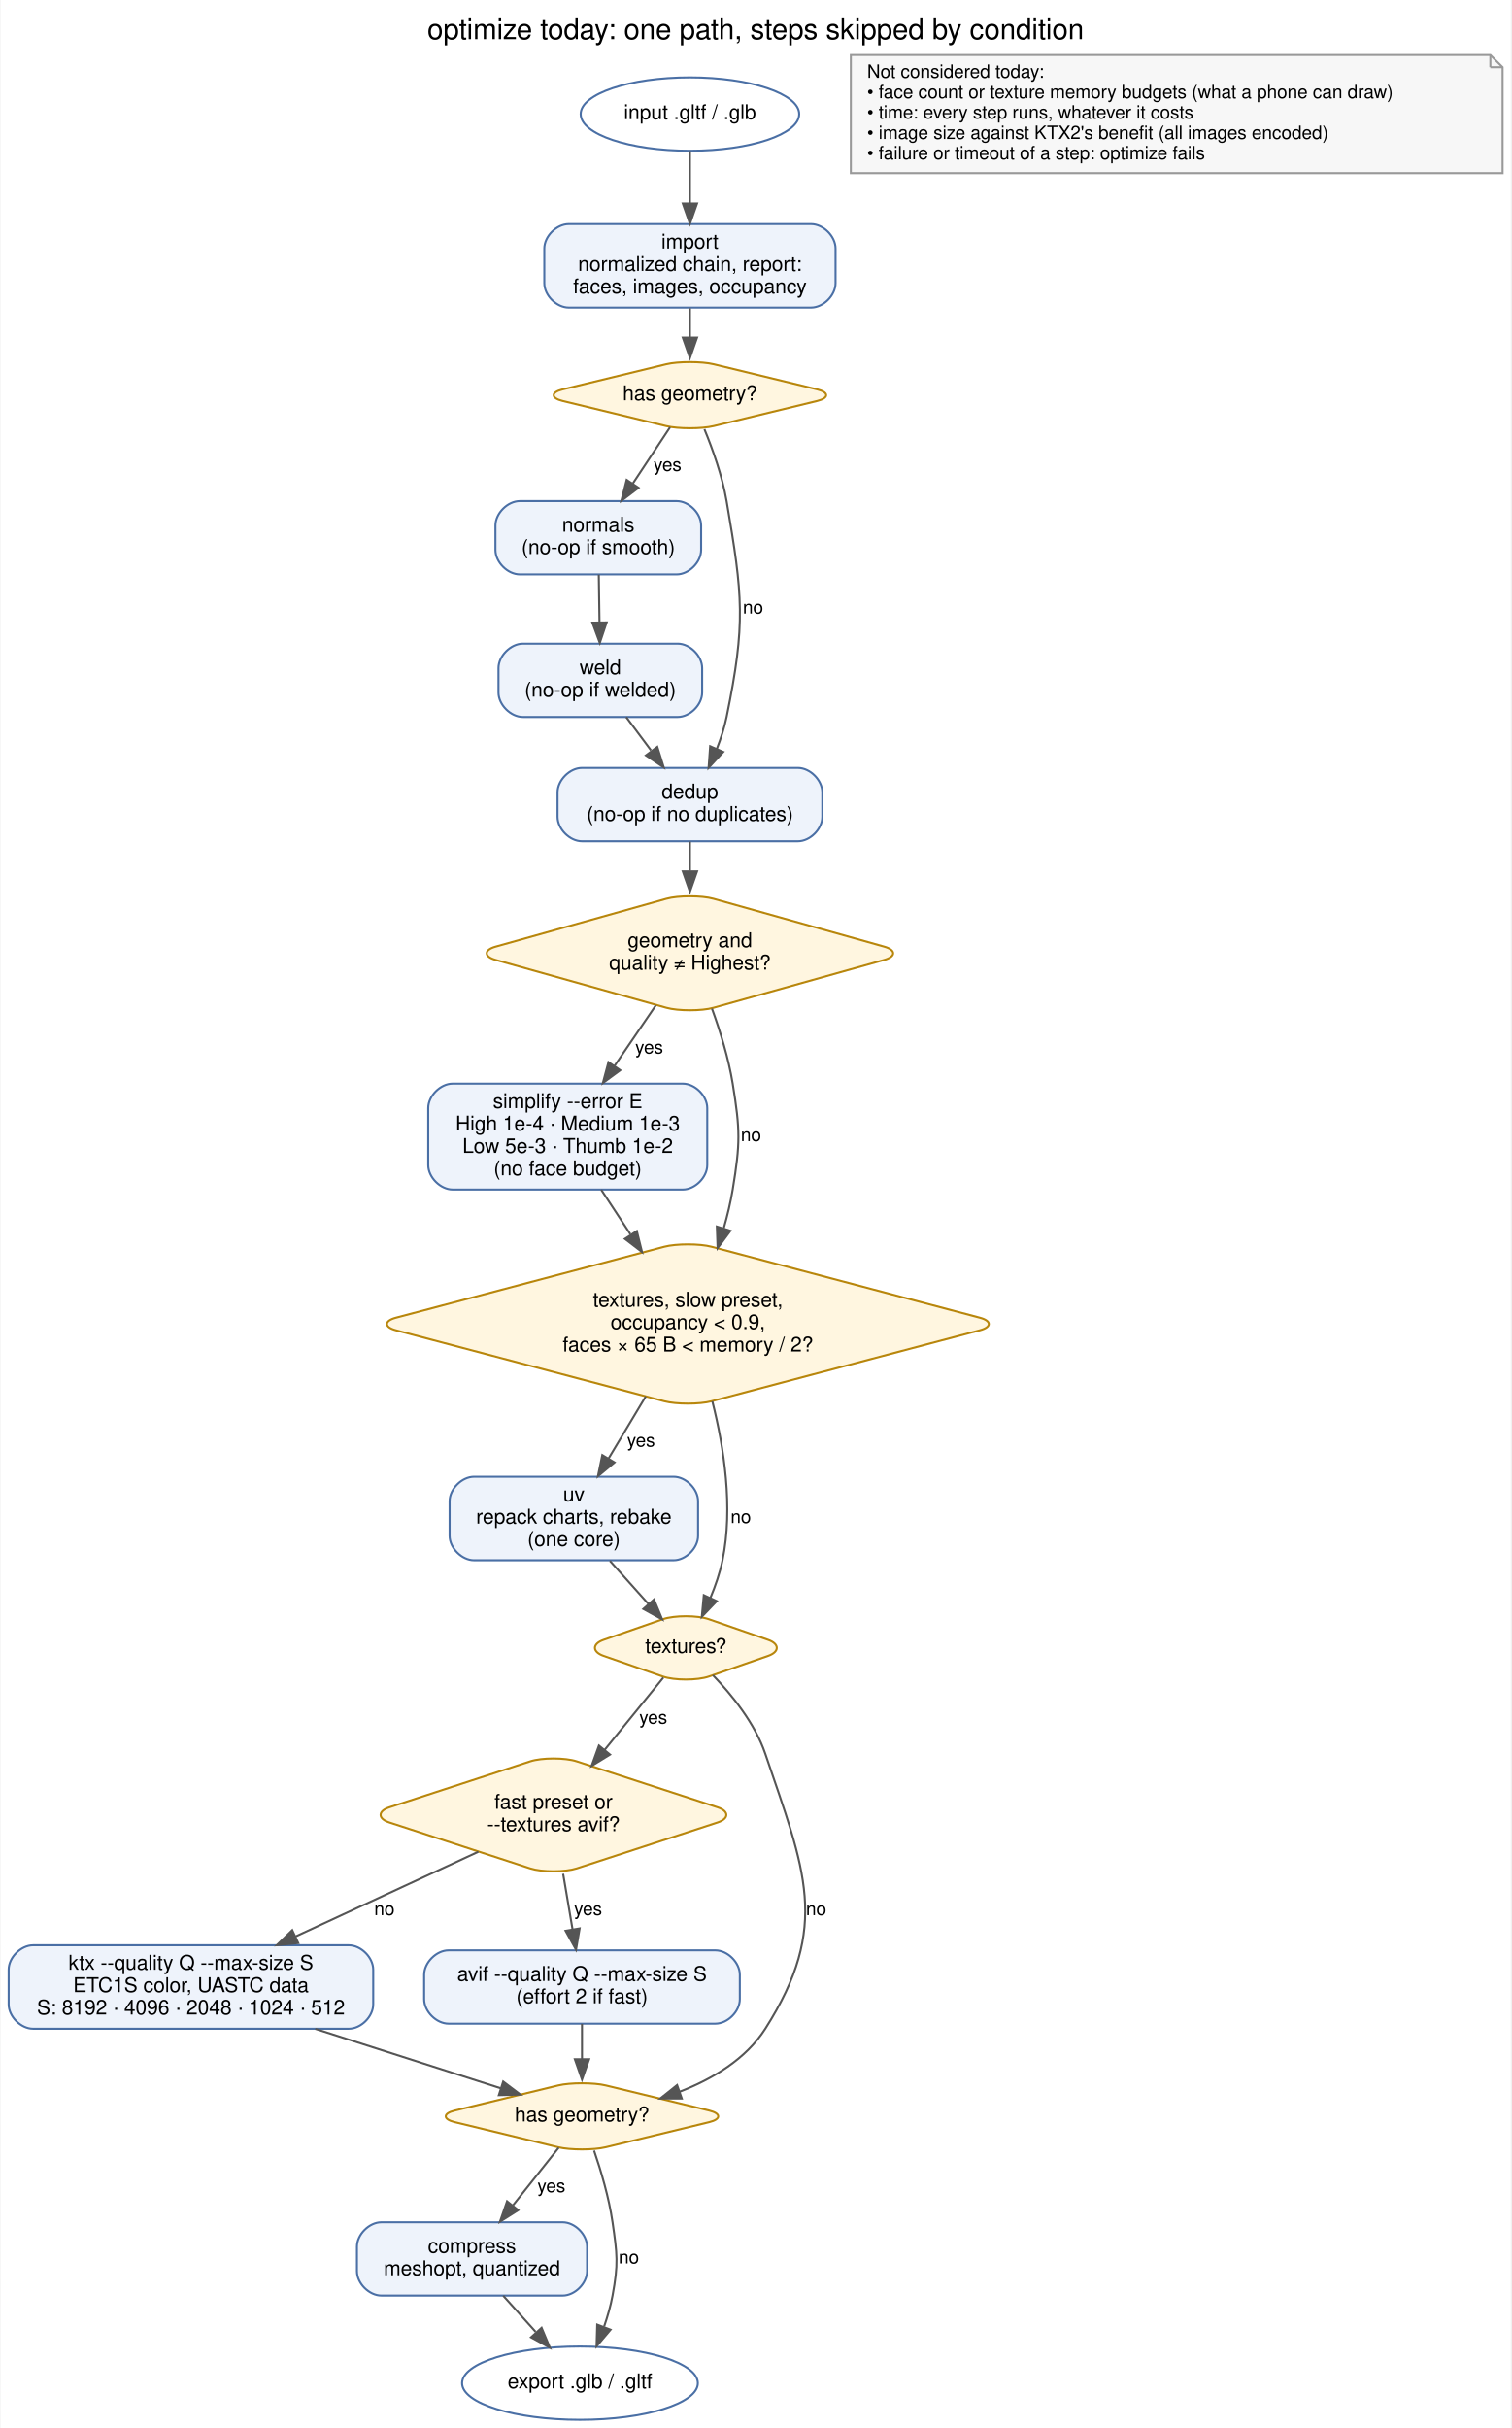
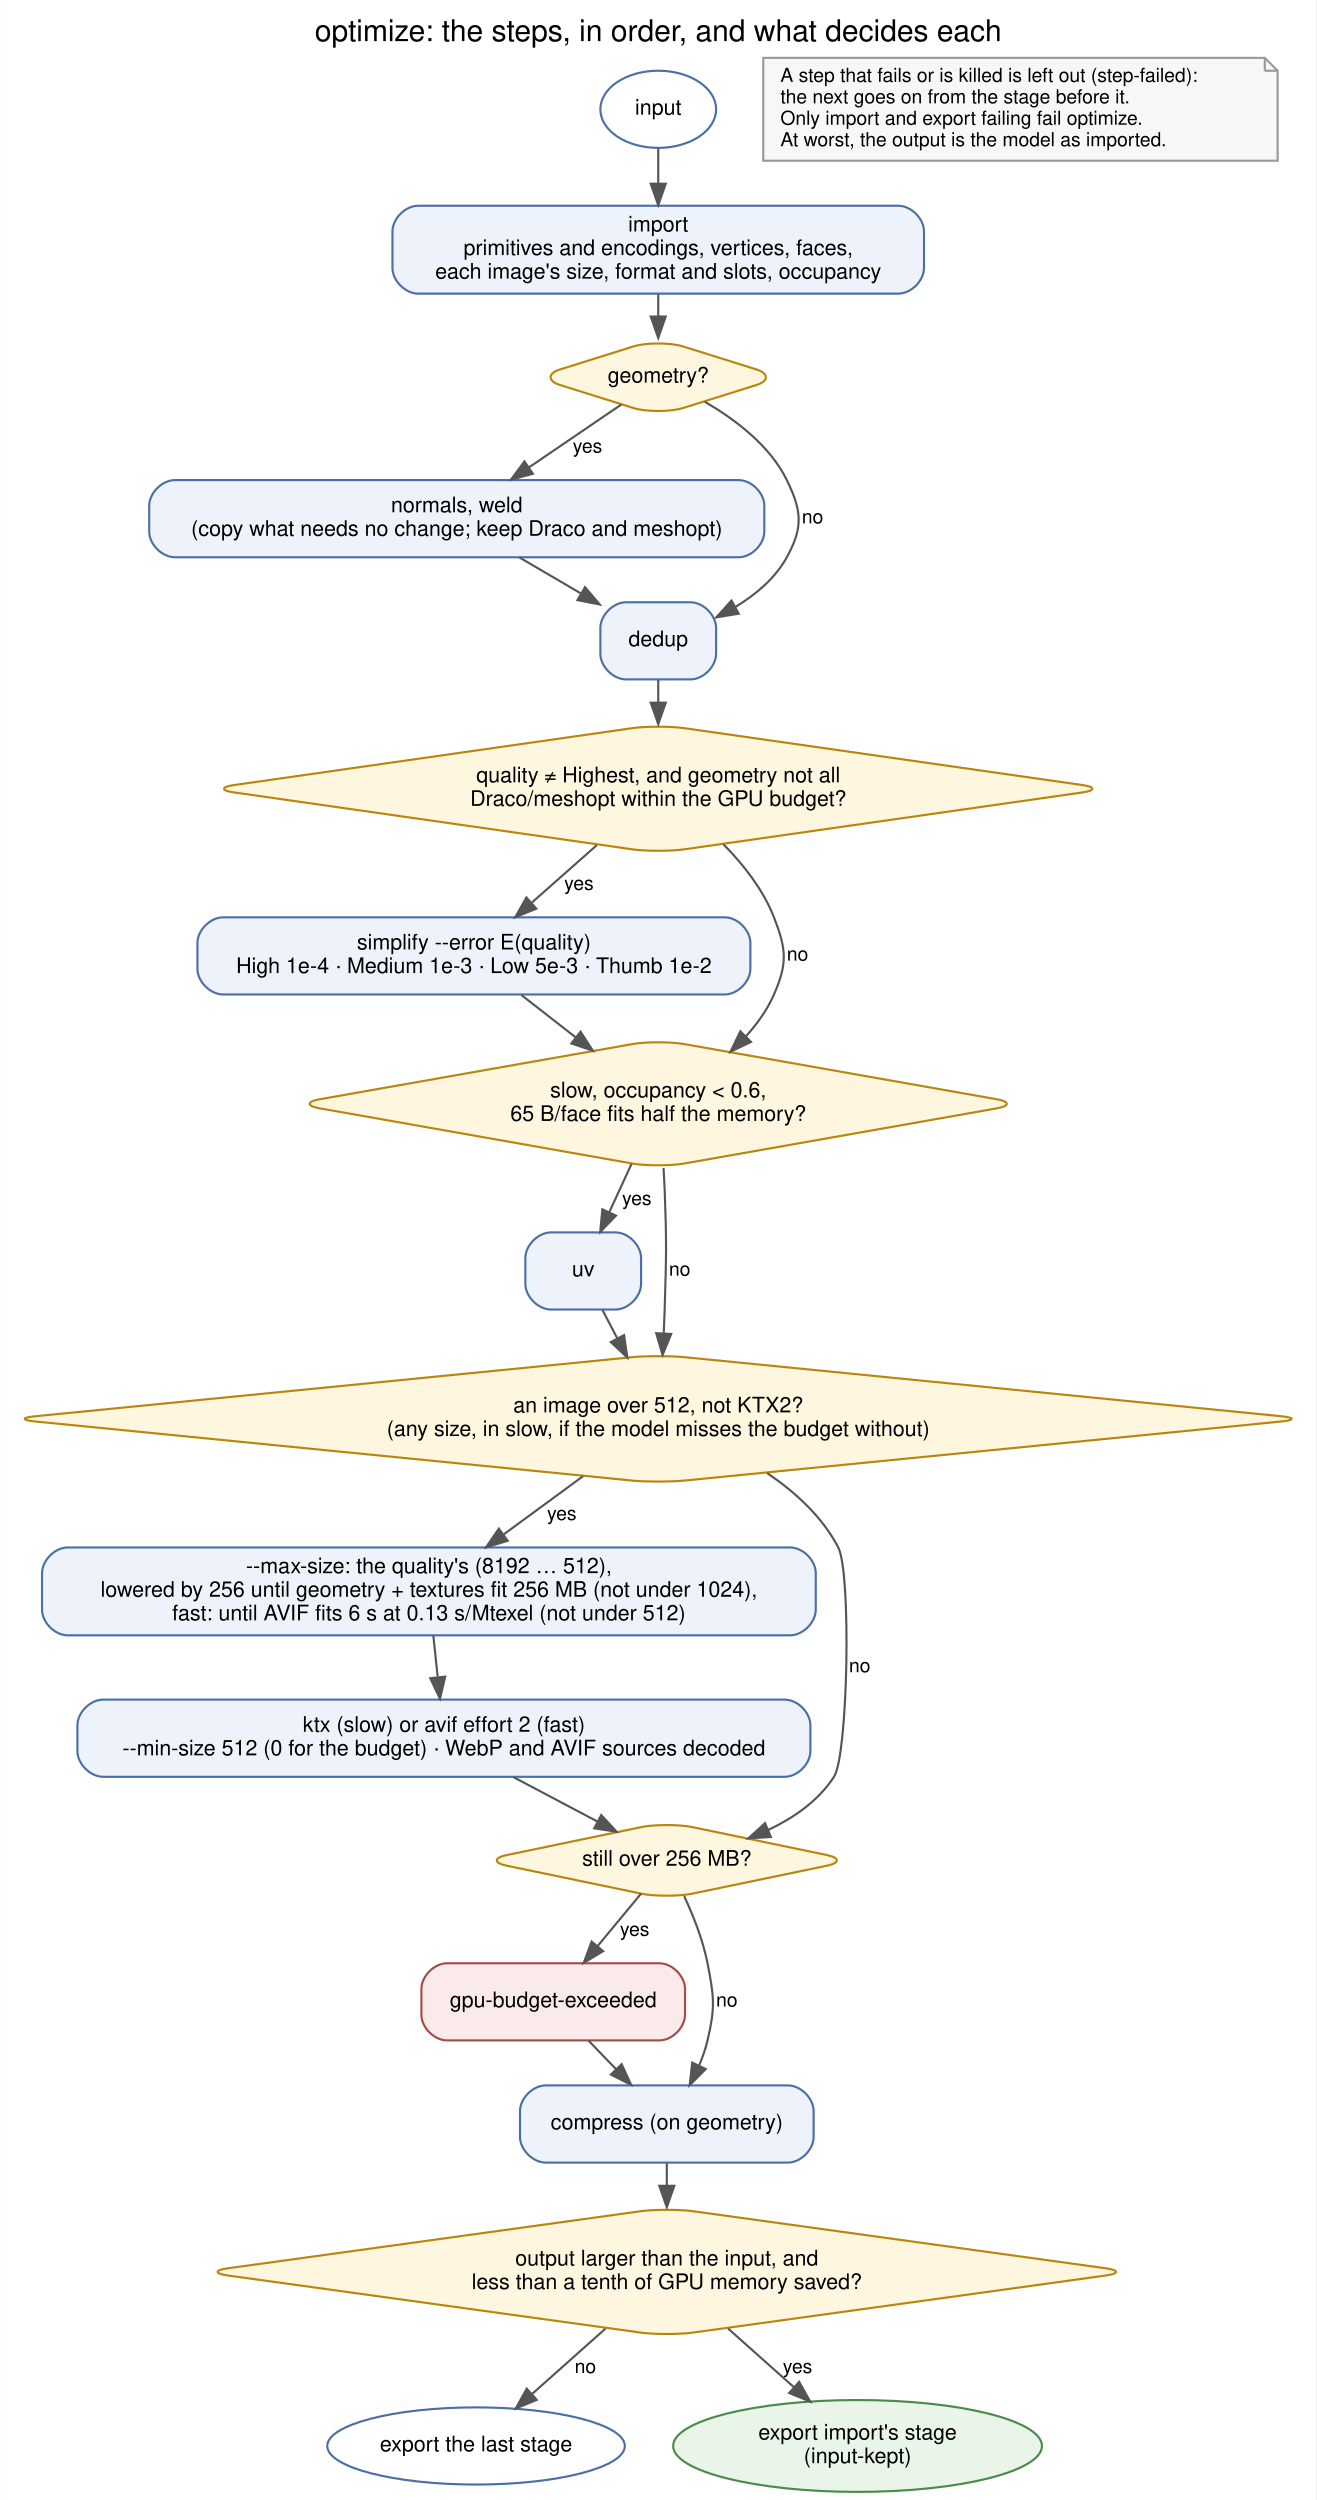
- <svg xmlns="http://www.w3.org/2000/svg" width="742pt" height="1192pt" viewBox="0.00 0.00 741.50 1192.00">
-   <g id="graph0" class="graph" transform="scale(1 1) rotate(0) translate(4 1188)">
-     <polygon fill="white" stroke="transparent" points="-4,4 -4,-1188 737.5,-1188 737.5,4 -4,4" />
-     <text text-anchor="middle" x="366.75" y="-1168.8" font-family="Helvetica,sans-Serif" font-size="14.00">optimize today: one path, steps skipped by condition</text>
+ <svg xmlns="http://www.w3.org/2000/svg" width="614pt" height="1166pt" viewBox="0.00 0.00 614.00 1166.43">
+   <g id="graph0" class="graph" transform="scale(1 1) rotate(0) translate(4 1162.43)">
+     <polygon fill="white" stroke="transparent" points="-4,4 -4,-1162.43 610,-1162.43 610,4 -4,4" />
+     <text text-anchor="middle" x="303" y="-1143.23" font-family="Helvetica,sans-Serif" font-size="14.00">optimize: the steps, in order, and what decides each</text>
    <g id="node1" class="node">
-       <ellipse fill="#ffffff" stroke="#4a6fa5" cx="334.5" cy="-1132" rx="53.64" ry="18" />
-       <text text-anchor="middle" x="334.5" y="-1129.5" font-family="Helvetica,sans-Serif" font-size="10.00">input .gltf / .glb</text>
+       <ellipse fill="#ffffff" stroke="#4a6fa5" cx="303" cy="-1111.43" rx="27" ry="18" />
+       <text text-anchor="middle" x="303" y="-1108.93" font-family="Helvetica,sans-Serif" font-size="10.00">input</text>
    </g>
    <g id="node2" class="node">
-       <path fill="#eef3fb" stroke="#4a6fa5" d="M394,-1078C394,-1078 275,-1078 275,-1078 269,-1078 263,-1072 263,-1066 263,-1066 263,-1049 263,-1049 263,-1043 269,-1037 275,-1037 275,-1037 394,-1037 394,-1037 400,-1037 406,-1043 406,-1049 406,-1049 406,-1066 406,-1066 406,-1072 400,-1078 394,-1078" />
-       <text text-anchor="middle" x="334.5" y="-1066" font-family="Helvetica,sans-Serif" font-size="10.00">import</text>
-       <text text-anchor="middle" x="334.5" y="-1055" font-family="Helvetica,sans-Serif" font-size="10.00">normalized chain, report:</text>
-       <text text-anchor="middle" x="334.5" y="-1044" font-family="Helvetica,sans-Serif" font-size="10.00">faces, images, occupancy</text>
+       <path fill="#eef3fb" stroke="#4a6fa5" d="M415,-1066.43C415,-1066.43 191,-1066.43 191,-1066.43 185,-1066.43 179,-1060.43 179,-1054.43 179,-1054.43 179,-1037.43 179,-1037.43 179,-1031.43 185,-1025.43 191,-1025.43 191,-1025.43 415,-1025.43 415,-1025.43 421,-1025.43 427,-1031.43 427,-1037.43 427,-1037.43 427,-1054.43 427,-1054.43 427,-1060.43 421,-1066.43 415,-1066.43" />
+       <text text-anchor="middle" x="303" y="-1054.43" font-family="Helvetica,sans-Serif" font-size="10.00">import</text>
+       <text text-anchor="middle" x="303" y="-1043.43" font-family="Helvetica,sans-Serif" font-size="10.00">primitives and encodings, vertices, faces,</text>
+       <text text-anchor="middle" x="303" y="-1032.43" font-family="Helvetica,sans-Serif" font-size="10.00">each image's size, format and slots, occupancy</text>
    </g>
    <g id="edge1" class="edge">
-       <path fill="none" stroke="#555555" d="M334.5,-1113.82C334.5,-1106.2 334.5,-1097 334.5,-1088.32" />
-       <polygon fill="#555555" stroke="#555555" points="338,-1088.12 334.5,-1078.12 331,-1088.12 338,-1088.12" />
+       <path fill="none" stroke="#555555" d="M303,-1093.41C303,-1088.27 303,-1082.46 303,-1076.74" />
+       <polygon fill="#555555" stroke="#555555" points="306.5,-1076.69 303,-1066.69 299.5,-1076.69 306.5,-1076.69" />
    </g>
    <g id="node3" class="node">
-       <path fill="#fff6e0" stroke="#b8860b" d="M322.84,-1009.17C322.84,-1009.17 271.98,-996.83 271.98,-996.83 266.15,-995.41 266.15,-992.59 271.98,-991.17 271.98,-991.17 322.84,-978.83 322.84,-978.83 328.67,-977.41 340.33,-977.41 346.16,-978.83 346.16,-978.83 397.02,-991.17 397.02,-991.17 402.85,-992.59 402.85,-995.41 397.02,-996.83 397.02,-996.83 346.16,-1009.17 346.16,-1009.17 340.33,-1010.59 328.67,-1010.59 322.84,-1009.17" />
-       <text text-anchor="middle" x="334.5" y="-991.5" font-family="Helvetica,sans-Serif" font-size="10.00">has geometry?</text>
+       <path fill="#fff6e0" stroke="#b8860b" d="M291.55,-1000.83C291.55,-1000.83 257.07,-990.02 257.07,-990.02 251.34,-988.22 251.34,-984.63 257.07,-982.83 257.07,-982.83 291.55,-972.02 291.55,-972.02 297.28,-970.22 308.72,-970.22 314.45,-972.02 314.45,-972.02 348.93,-982.83 348.93,-982.83 354.66,-984.63 354.66,-988.22 348.93,-990.02 348.93,-990.02 314.45,-1000.83 314.45,-1000.83 308.72,-1002.63 297.28,-1002.63 291.55,-1000.83" />
+       <text text-anchor="middle" x="303" y="-983.93" font-family="Helvetica,sans-Serif" font-size="10.00">geometry?</text>
    </g>
    <g id="edge2" class="edge">
-       <path fill="none" stroke="#555555" d="M334.5,-1036.7C334.5,-1032.16 334.5,-1027.24 334.5,-1022.43" />
-       <polygon fill="#555555" stroke="#555555" points="338,-1022.27 334.5,-1012.27 331,-1022.27 338,-1022.27" />
+       <path fill="none" stroke="#555555" d="M303,-1025.14C303,-1021.82 303,-1018.33 303,-1014.87" />
+       <polygon fill="#555555" stroke="#555555" points="306.5,-1014.75 303,-1004.75 299.5,-1014.75 306.5,-1014.75" />
    </g>
    <g id="node4" class="node">
-       <path fill="#eef3fb" stroke="#4a6fa5" d="M328,-942C328,-942 251,-942 251,-942 245,-942 239,-936 239,-930 239,-930 239,-918 239,-918 239,-912 245,-906 251,-906 251,-906 328,-906 328,-906 334,-906 340,-912 340,-918 340,-918 340,-930 340,-930 340,-936 334,-942 328,-942" />
-       <text text-anchor="middle" x="289.5" y="-927" font-family="Helvetica,sans-Serif" font-size="10.00">normals</text>
-       <text text-anchor="middle" x="289.5" y="-916" font-family="Helvetica,sans-Serif" font-size="10.00">(no-op if smooth)</text>
+       <path fill="#eef3fb" stroke="#4a6fa5" d="M340.5,-938.43C340.5,-938.43 77.5,-938.43 77.5,-938.43 71.5,-938.43 65.5,-932.43 65.5,-926.43 65.5,-926.43 65.5,-914.43 65.5,-914.43 65.5,-908.43 71.5,-902.43 77.5,-902.43 77.5,-902.43 340.5,-902.43 340.5,-902.43 346.5,-902.43 352.5,-908.43 352.5,-914.43 352.5,-914.43 352.5,-926.43 352.5,-926.43 352.5,-932.43 346.5,-938.43 340.5,-938.43" />
+       <text text-anchor="middle" x="209" y="-923.43" font-family="Helvetica,sans-Serif" font-size="10.00">normals, weld</text>
+       <text text-anchor="middle" x="209" y="-912.43" font-family="Helvetica,sans-Serif" font-size="10.00">(copy what needs no change; keep Draco and meshopt)</text>
    </g>
    <g id="edge3" class="edge">
-       <path fill="none" stroke="#555555" d="M324.74,-978.25C319.41,-970.19 312.66,-960 306.5,-950.68" />
-       <polygon fill="#555555" stroke="#555555" points="309.27,-948.53 300.83,-942.13 303.43,-952.4 309.27,-948.53" />
-       <text text-anchor="middle" x="323.5" y="-956.8" font-family="Helvetica,sans-Serif" font-size="9.00">yes</text>
+       <path fill="none" stroke="#555555" d="M285.76,-973.69C273.71,-965.48 257.22,-954.26 242.62,-944.31" />
+       <polygon fill="#555555" stroke="#555555" points="244.52,-941.38 234.28,-938.64 240.58,-947.16 244.52,-941.38" />
+       <text text-anchor="middle" x="270" y="-951.23" font-family="Helvetica,sans-Serif" font-size="9.00">yes</text>
+     </g>
+     <g id="node5" class="node">
+       <path fill="#eef3fb" stroke="#4a6fa5" d="M318,-881.43C318,-881.43 288,-881.43 288,-881.43 282,-881.43 276,-875.43 276,-869.43 276,-869.43 276,-857.43 276,-857.43 276,-851.43 282,-845.43 288,-845.43 288,-845.43 318,-845.43 318,-845.43 324,-845.43 330,-851.43 330,-857.43 330,-857.43 330,-869.43 330,-869.43 330,-875.43 324,-881.43 318,-881.43" />
+       <text text-anchor="middle" x="303" y="-860.93" font-family="Helvetica,sans-Serif" font-size="10.00">dedup</text>
+     </g>
+     <g id="edge4" class="edge">
+       <path fill="none" stroke="#555555" d="M324.7,-974.97C338.44,-967.04 355.06,-954.72 363,-938.43 370,-924.04 370.71,-916.44 363,-902.43 357.58,-892.58 348.42,-884.93 338.87,-879.16" />
+       <polygon fill="#555555" stroke="#555555" points="340.54,-876.09 330.08,-874.38 337.19,-882.24 340.54,-876.09" />
+       <text text-anchor="middle" x="375" y="-918.23" font-family="Helvetica,sans-Serif" font-size="9.00">no</text>
+     </g>
+     <g id="edge5" class="edge">
+       <path fill="none" stroke="#555555" d="M238.23,-902.33C247.29,-897.02 257.4,-891.11 266.87,-885.56" />
+       <polygon fill="#555555" stroke="#555555" points="268.85,-888.46 275.71,-880.39 265.32,-882.42 268.85,-888.46" />
    </g>
    <g id="node6" class="node">
-       <path fill="#eef3fb" stroke="#4a6fa5" d="M387.5,-811C387.5,-811 281.5,-811 281.5,-811 275.5,-811 269.5,-805 269.5,-799 269.5,-799 269.5,-787 269.5,-787 269.5,-781 275.5,-775 281.5,-775 281.5,-775 387.5,-775 387.5,-775 393.5,-775 399.5,-781 399.5,-787 399.5,-787 399.5,-799 399.5,-799 399.5,-805 393.5,-811 387.5,-811" />
-       <text text-anchor="middle" x="334.5" y="-796" font-family="Helvetica,sans-Serif" font-size="10.00">dedup</text>
-       <text text-anchor="middle" x="334.5" y="-785" font-family="Helvetica,sans-Serif" font-size="10.00">(no-op if no duplicates)</text>
+       <path fill="#fff6e0" stroke="#b8860b" d="M291.12,-822.73C291.12,-822.73 104.88,-796.12 104.88,-796.12 98.94,-795.27 98.94,-793.58 104.88,-792.73 104.88,-792.73 291.12,-766.12 291.12,-766.12 297.06,-765.27 308.94,-765.27 314.88,-766.12 314.88,-766.12 501.12,-792.73 501.12,-792.73 507.06,-793.58 507.06,-795.27 501.12,-796.12 501.12,-796.12 314.88,-822.73 314.88,-822.73 308.94,-823.58 297.06,-823.58 291.12,-822.73" />
+       <text text-anchor="middle" x="303" y="-797.43" font-family="Helvetica,sans-Serif" font-size="10.00">quality ≠ Highest, and geometry not all</text>
+       <text text-anchor="middle" x="303" y="-786.43" font-family="Helvetica,sans-Serif" font-size="10.00">Draco/meshopt within the GPU budget?</text>
    </g>
    <g id="edge6" class="edge">
-       <path fill="none" stroke="#555555" d="M341.61,-977.29C345.69,-967.39 350.41,-954.22 352.5,-942 360.45,-895.57 361.97,-882.15 352.5,-836 351.43,-830.79 349.69,-825.43 347.7,-820.35" />
-       <polygon fill="#555555" stroke="#555555" points="350.86,-818.85 343.67,-811.06 344.43,-821.63 350.86,-818.85" />
-       <text text-anchor="middle" x="365.5" y="-886.8" font-family="Helvetica,sans-Serif" font-size="9.00">no</text>
-     </g>
-     <g id="node5" class="node">
-       <path fill="#eef3fb" stroke="#4a6fa5" d="M328.5,-872C328.5,-872 252.5,-872 252.5,-872 246.5,-872 240.5,-866 240.5,-860 240.5,-860 240.5,-848 240.5,-848 240.5,-842 246.5,-836 252.5,-836 252.5,-836 328.5,-836 328.5,-836 334.5,-836 340.5,-842 340.5,-848 340.5,-848 340.5,-860 340.5,-860 340.5,-866 334.5,-872 328.5,-872" />
-       <text text-anchor="middle" x="290.5" y="-857" font-family="Helvetica,sans-Serif" font-size="10.00">weld</text>
-       <text text-anchor="middle" x="290.5" y="-846" font-family="Helvetica,sans-Serif" font-size="10.00">(no-op if welded)</text>
-     </g>
-     <g id="edge4" class="edge">
-       <path fill="none" stroke="#555555" d="M289.75,-905.84C289.86,-898.81 289.98,-890.49 290.09,-882.64" />
-       <polygon fill="#555555" stroke="#555555" points="293.6,-882.44 290.24,-872.39 286.6,-882.34 293.6,-882.44" />
-     </g>
-     <g id="edge5" class="edge">
-       <path fill="none" stroke="#555555" d="M303.23,-835.93C307.02,-830.84 311.27,-825.15 315.38,-819.63" />
-       <polygon fill="#555555" stroke="#555555" points="318.48,-821.34 321.65,-811.23 312.87,-817.16 318.48,-821.34" />
+       <path fill="none" stroke="#555555" d="M303,-845.17C303,-841.93 303,-838.43 303,-834.83" />
+       <polygon fill="#555555" stroke="#555555" points="306.5,-834.58 303,-824.58 299.5,-834.58 306.5,-834.58" />
    </g>
    <g id="node7" class="node">
-       <path fill="#fff6e0" stroke="#b8860b" d="M322.95,-746.76C322.95,-746.76 239.05,-723.24 239.05,-723.24 233.28,-721.62 233.28,-718.38 239.05,-716.76 239.05,-716.76 322.95,-693.24 322.95,-693.24 328.72,-691.62 340.28,-691.62 346.05,-693.24 346.05,-693.24 429.95,-716.76 429.95,-716.76 435.72,-718.38 435.72,-721.62 429.95,-723.24 429.95,-723.24 346.05,-746.76 346.05,-746.76 340.28,-748.38 328.72,-748.38 322.95,-746.76" />
-       <text text-anchor="middle" x="334.5" y="-723" font-family="Helvetica,sans-Serif" font-size="10.00">geometry and</text>
-       <text text-anchor="middle" x="334.5" y="-712" font-family="Helvetica,sans-Serif" font-size="10.00">quality ≠ Highest?</text>
+       <path fill="#eef3fb" stroke="#4a6fa5" d="M334,-734.43C334,-734.43 100,-734.43 100,-734.43 94,-734.43 88,-728.43 88,-722.43 88,-722.43 88,-710.43 88,-710.43 88,-704.43 94,-698.43 100,-698.43 100,-698.43 334,-698.43 334,-698.43 340,-698.43 346,-704.43 346,-710.43 346,-710.43 346,-722.43 346,-722.43 346,-728.43 340,-734.43 334,-734.43" />
+       <text text-anchor="middle" x="217" y="-719.43" font-family="Helvetica,sans-Serif" font-size="10.00">simplify --error E(quality)</text>
+       <text text-anchor="middle" x="217" y="-708.43" font-family="Helvetica,sans-Serif" font-size="10.00">High 1e-4 · Medium 1e-3 · Low 5e-3 · Thumb 1e-2</text>
    </g>
    <g id="edge7" class="edge">
-       <path fill="none" stroke="#555555" d="M334.5,-774.81C334.5,-770.43 334.5,-765.53 334.5,-760.52" />
-       <polygon fill="#555555" stroke="#555555" points="338,-760.22 334.5,-750.22 331,-760.22 338,-760.22" />
+       <path fill="none" stroke="#555555" d="M274.36,-768.12C264.59,-759.48 253.7,-749.86 244.06,-741.34" />
+       <polygon fill="#555555" stroke="#555555" points="246.11,-738.48 236.3,-734.48 241.48,-743.73 246.11,-738.48" />
+       <text text-anchor="middle" x="266" y="-747.23" font-family="Helvetica,sans-Serif" font-size="9.00">yes</text>
    </g>
    <g id="node8" class="node">
-       <path fill="#eef3fb" stroke="#4a6fa5" d="M331,-656C331,-656 218,-656 218,-656 212,-656 206,-650 206,-644 206,-644 206,-616 206,-616 206,-610 212,-604 218,-604 218,-604 331,-604 331,-604 337,-604 343,-610 343,-616 343,-616 343,-644 343,-644 343,-650 337,-656 331,-656" />
-       <text text-anchor="middle" x="274.5" y="-644" font-family="Helvetica,sans-Serif" font-size="10.00">simplify --error E</text>
-       <text text-anchor="middle" x="274.5" y="-633" font-family="Helvetica,sans-Serif" font-size="10.00">High 1e-4 · Medium 1e-3</text>
-       <text text-anchor="middle" x="274.5" y="-622" font-family="Helvetica,sans-Serif" font-size="10.00">Low 5e-3 · Thumb 1e-2</text>
-       <text text-anchor="middle" x="274.5" y="-611" font-family="Helvetica,sans-Serif" font-size="10.00">(no face budget)</text>
+       <path fill="#fff6e0" stroke="#b8860b" d="M291.18,-675.34C291.18,-675.34 144.82,-649.51 144.82,-649.51 138.91,-648.47 138.91,-646.38 144.82,-645.34 144.82,-645.34 291.18,-619.51 291.18,-619.51 297.09,-618.47 308.91,-618.47 314.82,-619.51 314.82,-619.51 461.18,-645.34 461.18,-645.34 467.09,-646.38 467.09,-648.47 461.18,-649.51 461.18,-649.51 314.82,-675.34 314.82,-675.34 308.91,-676.38 297.09,-676.38 291.18,-675.34" />
+       <text text-anchor="middle" x="303" y="-650.43" font-family="Helvetica,sans-Serif" font-size="10.00">slow, occupancy &lt; 0.6,</text>
+       <text text-anchor="middle" x="303" y="-639.43" font-family="Helvetica,sans-Serif" font-size="10.00">65 B/face fits half the memory?</text>
    </g>
    <g id="edge8" class="edge">
-       <path fill="none" stroke="#555555" d="M317.79,-694.49C311.51,-685.28 304.26,-674.65 297.51,-664.76" />
-       <polygon fill="#555555" stroke="#555555" points="300.28,-662.59 291.75,-656.3 294.49,-666.53 300.28,-662.59" />
-       <text text-anchor="middle" x="314.5" y="-670.8" font-family="Helvetica,sans-Serif" font-size="9.00">yes</text>
+       <path fill="none" stroke="#555555" d="M333.4,-768.53C342.82,-758.97 352.02,-747.24 357,-734.43 362.79,-719.51 363.41,-713.09 357,-698.43 353.87,-691.26 349.15,-684.67 343.79,-678.78" />
+       <polygon fill="#555555" stroke="#555555" points="346.26,-676.3 336.71,-671.71 341.31,-681.25 346.26,-676.3" />
+       <text text-anchor="middle" x="368" y="-714.23" font-family="Helvetica,sans-Serif" font-size="9.00">no</text>
+     </g>
+     <g id="edge9" class="edge">
+       <path fill="none" stroke="#555555" d="M239.15,-698.17C246.92,-692.12 255.89,-685.13 264.61,-678.33" />
+       <polygon fill="#555555" stroke="#555555" points="266.76,-681.09 272.5,-672.19 262.46,-675.57 266.76,-681.09" />
    </g>
    <g id="node9" class="node">
-       <path fill="#fff6e0" stroke="#b8860b" d="M321.9,-575.93C321.9,-575.93 190.1,-541.07 190.1,-541.07 184.3,-539.53 184.3,-536.47 190.1,-534.93 190.1,-534.93 321.9,-500.07 321.9,-500.07 327.7,-498.53 339.3,-498.53 345.1,-500.07 345.1,-500.07 476.9,-534.93 476.9,-534.93 482.7,-536.47 482.7,-539.53 476.9,-541.07 476.9,-541.07 345.1,-575.93 345.1,-575.93 339.3,-577.47 327.7,-577.47 321.9,-575.93" />
-       <text text-anchor="middle" x="333.5" y="-546.5" font-family="Helvetica,sans-Serif" font-size="10.00">textures, slow preset,</text>
-       <text text-anchor="middle" x="333.5" y="-535.5" font-family="Helvetica,sans-Serif" font-size="10.00">occupancy &lt; 0.9,</text>
-       <text text-anchor="middle" x="333.5" y="-524.5" font-family="Helvetica,sans-Serif" font-size="10.00">faces × 65 B &lt; memory / 2?</text>
-     </g>
-     <g id="edge9" class="edge">
-       <path fill="none" stroke="#555555" d="M345.33,-692.81C349.38,-681.67 353.49,-668.4 355.5,-656 359.2,-633.19 359.25,-626.8 355.5,-604 354.47,-597.75 352.92,-591.3 351.11,-584.99" />
-       <polygon fill="#555555" stroke="#555555" points="354.39,-583.76 348.09,-575.25 347.71,-585.84 354.39,-583.76" />
-       <text text-anchor="middle" x="364.5" y="-627.8" font-family="Helvetica,sans-Serif" font-size="9.00">no</text>
+       <path fill="#eef3fb" stroke="#4a6fa5" d="M283,-587.43C283,-587.43 253,-587.43 253,-587.43 247,-587.43 241,-581.43 241,-575.43 241,-575.43 241,-563.43 241,-563.43 241,-557.43 247,-551.43 253,-551.43 253,-551.43 283,-551.43 283,-551.43 289,-551.43 295,-557.43 295,-563.43 295,-563.43 295,-575.43 295,-575.43 295,-581.43 289,-587.43 283,-587.43" />
+       <text text-anchor="middle" x="268" y="-566.93" font-family="Helvetica,sans-Serif" font-size="10.00">uv</text>
    </g>
    <g id="edge10" class="edge">
-       <path fill="none" stroke="#555555" d="M290.93,-603.93C295.4,-597.13 300.35,-589.56 305.27,-582.07" />
-       <polygon fill="#555555" stroke="#555555" points="308.42,-583.63 310.98,-573.35 302.57,-579.8 308.42,-583.63" />
+       <path fill="none" stroke="#555555" d="M290.56,-619.42C287.21,-612.14 283.59,-604.28 280.25,-597.03" />
+       <polygon fill="#555555" stroke="#555555" points="283.29,-595.25 275.92,-587.63 276.93,-598.18 283.29,-595.25" />
+       <text text-anchor="middle" x="293" y="-600.23" font-family="Helvetica,sans-Serif" font-size="9.00">yes</text>
    </g>
    <g id="node10" class="node">
-       <path fill="#eef3fb" stroke="#4a6fa5" d="M326.5,-463C326.5,-463 228.5,-463 228.5,-463 222.5,-463 216.5,-457 216.5,-451 216.5,-451 216.5,-434 216.5,-434 216.5,-428 222.5,-422 228.5,-422 228.5,-422 326.5,-422 326.5,-422 332.5,-422 338.5,-428 338.5,-434 338.5,-434 338.5,-451 338.5,-451 338.5,-457 332.5,-463 326.5,-463" />
-       <text text-anchor="middle" x="277.5" y="-451" font-family="Helvetica,sans-Serif" font-size="10.00">uv</text>
-       <text text-anchor="middle" x="277.5" y="-440" font-family="Helvetica,sans-Serif" font-size="10.00">repack charts, rebake</text>
-       <text text-anchor="middle" x="277.5" y="-429" font-family="Helvetica,sans-Serif" font-size="10.00">(one core)</text>
+       <path fill="#fff6e0" stroke="#b8860b" d="M291.06,-529.24C291.06,-529.24 11.94,-501.61 11.94,-501.61 5.97,-501.02 5.97,-499.84 11.94,-499.24 11.94,-499.24 291.06,-471.61 291.06,-471.61 297.03,-471.02 308.97,-471.02 314.94,-471.61 314.94,-471.61 594.06,-499.24 594.06,-499.24 600.03,-499.84 600.03,-501.02 594.06,-501.61 594.06,-501.61 314.94,-529.24 314.94,-529.24 308.97,-529.84 297.03,-529.84 291.06,-529.24" />
+       <text text-anchor="middle" x="303" y="-503.43" font-family="Helvetica,sans-Serif" font-size="10.00">an image over 512, not KTX2?</text>
+       <text text-anchor="middle" x="303" y="-492.43" font-family="Helvetica,sans-Serif" font-size="10.00">(any size, in slow, if the model misses the budget without)</text>
    </g>
    <g id="edge11" class="edge">
-       <path fill="none" stroke="#555555" d="M312.81,-502.45C306.81,-492.44 300.33,-481.62 294.58,-472.02" />
-       <polygon fill="#555555" stroke="#555555" points="297.47,-470.04 289.33,-463.25 291.47,-473.63 297.47,-470.04" />
-       <text text-anchor="middle" x="310.5" y="-477.8" font-family="Helvetica,sans-Serif" font-size="9.00">yes</text>
+       <path fill="none" stroke="#555555" d="M305.48,-617.48C305.69,-614.09 305.87,-610.68 306,-607.43 306.96,-582.56 306.75,-576.3 306,-551.43 305.89,-547.89 305.75,-544.21 305.57,-540.52" />
+       <polygon fill="#555555" stroke="#555555" points="309.05,-540.03 305.02,-530.23 302.06,-540.4 309.05,-540.03" />
+       <text text-anchor="middle" x="313" y="-567.23" font-family="Helvetica,sans-Serif" font-size="9.00">no</text>
+     </g>
+     <g id="edge12" class="edge">
+       <path fill="none" stroke="#555555" d="M277.01,-551.17C279.16,-547.06 281.53,-542.52 283.95,-537.9" />
+       <polygon fill="#555555" stroke="#555555" points="287.06,-539.5 288.59,-529.02 280.85,-536.26 287.06,-539.5" />
    </g>
    <g id="node11" class="node">
-       <path fill="#fff6e0" stroke="#b8860b" d="M321.17,-393.06C321.17,-393.06 292.1,-382.94 292.1,-382.94 286.44,-380.97 286.44,-377.03 292.1,-375.06 292.1,-375.06 321.17,-364.94 321.17,-364.94 326.83,-362.97 338.17,-362.97 343.83,-364.94 343.83,-364.94 372.9,-375.06 372.9,-375.06 378.56,-377.03 378.56,-380.97 372.9,-382.94 372.9,-382.94 343.83,-393.06 343.83,-393.06 338.17,-395.03 326.83,-395.03 321.17,-393.06" />
-       <text text-anchor="middle" x="332.5" y="-376.5" font-family="Helvetica,sans-Serif" font-size="10.00">textures?</text>
-     </g>
-     <g id="edge12" class="edge">
-       <path fill="none" stroke="#555555" d="M345.5,-500.05C351.24,-477.41 355.82,-447.9 350.5,-422 349.23,-415.83 347.02,-409.44 344.57,-403.57" />
-       <polygon fill="#555555" stroke="#555555" points="347.68,-401.95 340.34,-394.3 341.31,-404.85 347.68,-401.95" />
-       <text text-anchor="middle" x="359.5" y="-440.3" font-family="Helvetica,sans-Serif" font-size="9.00">no</text>
+       <path fill="#eef3fb" stroke="#4a6fa5" d="M364.5,-440.43C364.5,-440.43 27.5,-440.43 27.5,-440.43 21.5,-440.43 15.5,-434.43 15.5,-428.43 15.5,-428.43 15.5,-411.43 15.5,-411.43 15.5,-405.43 21.5,-399.43 27.5,-399.43 27.5,-399.43 364.5,-399.43 364.5,-399.43 370.5,-399.43 376.5,-405.43 376.5,-411.43 376.5,-411.43 376.5,-428.43 376.5,-428.43 376.5,-434.43 370.5,-440.43 364.5,-440.43" />
+       <text text-anchor="middle" x="196" y="-428.43" font-family="Helvetica,sans-Serif" font-size="10.00">--max-size: the quality's (8192 … 512),</text>
+       <text text-anchor="middle" x="196" y="-417.43" font-family="Helvetica,sans-Serif" font-size="10.00">lowered by 256 until geometry + textures fit 256 MB (not under 1024),</text>
+       <text text-anchor="middle" x="196" y="-406.43" font-family="Helvetica,sans-Serif" font-size="10.00">fast: until AVIF fits 6 s at 0.13 s/Mtexel (not under 512)</text>
    </g>
    <g id="edge13" class="edge">
-       <path fill="none" stroke="#555555" d="M295.21,-421.7C301.25,-414.94 308.03,-407.36 314.13,-400.54" />
-       <polygon fill="#555555" stroke="#555555" points="316.84,-402.76 320.9,-392.97 311.62,-398.1 316.84,-402.76" />
+       <path fill="none" stroke="#555555" d="M267.96,-473.72C256.1,-465.02 242.84,-455.29 230.98,-446.59" />
+       <polygon fill="#555555" stroke="#555555" points="232.76,-443.55 222.63,-440.46 228.62,-449.2 232.76,-443.55" />
+       <text text-anchor="middle" x="258" y="-453.23" font-family="Helvetica,sans-Serif" font-size="9.00">yes</text>
+     </g>
+     <g id="node13" class="node">
+       <path fill="#fff6e0" stroke="#b8860b" d="M295.25,-309.99C295.25,-309.99 232.09,-296.87 232.09,-296.87 226.22,-295.65 226.22,-293.21 232.09,-291.99 232.09,-291.99 295.25,-278.87 295.25,-278.87 301.13,-277.65 312.87,-277.65 318.75,-278.87 318.75,-278.87 381.91,-291.99 381.91,-291.99 387.78,-293.21 387.78,-295.65 381.91,-296.87 381.91,-296.87 318.75,-309.99 318.75,-309.99 312.87,-311.21 301.13,-311.21 295.25,-309.99" />
+       <text text-anchor="middle" x="307" y="-291.93" font-family="Helvetica,sans-Serif" font-size="10.00">still over 256 MB?</text>
+     </g>
+     <g id="edge14" class="edge">
+       <path fill="none" stroke="#555555" d="M353.82,-475.13C367.03,-466.18 379.6,-454.66 387,-440.43 393.09,-428.7 391.6,-343.63 385,-333.43 377.77,-322.24 366.22,-314.24 354.2,-308.57" />
+       <polygon fill="#555555" stroke="#555555" points="355.56,-305.35 344.99,-304.67 352.83,-311.79 355.56,-305.35" />
+       <text text-anchor="middle" x="397" y="-382.23" font-family="Helvetica,sans-Serif" font-size="9.00">no</text>
    </g>
    <g id="node12" class="node">
-       <path fill="#fff6e0" stroke="#b8860b" d="M256.09,-323.28C256.09,-323.28 186.91,-300.72 186.91,-300.72 181.2,-298.86 181.2,-295.14 186.91,-293.28 186.91,-293.28 256.09,-270.72 256.09,-270.72 261.8,-268.86 273.2,-268.86 278.91,-270.72 278.91,-270.72 348.09,-293.28 348.09,-293.28 353.8,-295.14 353.8,-298.86 348.09,-300.72 348.09,-300.72 278.91,-323.28 278.91,-323.28 273.2,-325.14 261.8,-325.14 256.09,-323.28" />
-       <text text-anchor="middle" x="267.5" y="-300" font-family="Helvetica,sans-Serif" font-size="10.00">fast preset or</text>
-       <text text-anchor="middle" x="267.5" y="-289" font-family="Helvetica,sans-Serif" font-size="10.00">--textures avif?</text>
+       <path fill="#eef3fb" stroke="#4a6fa5" d="M362,-369.43C362,-369.43 44,-369.43 44,-369.43 38,-369.43 32,-363.43 32,-357.43 32,-357.43 32,-345.43 32,-345.43 32,-339.43 38,-333.43 44,-333.43 44,-333.43 362,-333.43 362,-333.43 368,-333.43 374,-339.43 374,-345.43 374,-345.43 374,-357.43 374,-357.43 374,-363.43 368,-369.43 362,-369.43" />
+       <text text-anchor="middle" x="203" y="-354.43" font-family="Helvetica,sans-Serif" font-size="10.00">ktx (slow) or avif effort 2 (fast)</text>
+       <text text-anchor="middle" x="203" y="-343.43" font-family="Helvetica,sans-Serif" font-size="10.00">--min-size 512 (0 for the budget) · WebP and AVIF sources decoded</text>
    </g>
-     <g id="edge14" class="edge">
-       <path fill="none" stroke="#555555" d="M321.47,-364.43C313.57,-354.7 302.6,-341.2 292.61,-328.91" />
-       <polygon fill="#555555" stroke="#555555" points="295.26,-326.61 286.23,-321.06 289.82,-331.03 295.26,-326.61" />
-       <text text-anchor="middle" x="316.5" y="-341.8" font-family="Helvetica,sans-Serif" font-size="9.00">yes</text>
+     <g id="edge15" class="edge">
+       <path fill="none" stroke="#555555" d="M198.06,-399.33C198.69,-393.35 199.4,-386.64 200.07,-380.22" />
+       <polygon fill="#555555" stroke="#555555" points="203.6,-380.16 201.17,-369.84 196.64,-379.42 203.6,-380.16" />
+     </g>
+     <g id="edge16" class="edge">
+       <path fill="none" stroke="#555555" d="M235.34,-333.33C247.79,-326.74 262,-319.23 274.47,-312.63" />
+       <polygon fill="#555555" stroke="#555555" points="276.4,-315.57 283.6,-307.8 273.13,-309.38 276.4,-315.57" />
+     </g>
+     <g id="node14" class="node">
+       <path fill="#fbeaea" stroke="#a54a4a" d="M303.5,-246.43C303.5,-246.43 204.5,-246.43 204.5,-246.43 198.5,-246.43 192.5,-240.43 192.5,-234.43 192.5,-234.43 192.5,-222.43 192.5,-222.43 192.5,-216.43 198.5,-210.43 204.5,-210.43 204.5,-210.43 303.5,-210.43 303.5,-210.43 309.5,-210.43 315.5,-216.43 315.5,-222.43 315.5,-222.43 315.5,-234.43 315.5,-234.43 315.5,-240.43 309.5,-246.43 303.5,-246.43" />
+       <text text-anchor="middle" x="254" y="-225.93" font-family="Helvetica,sans-Serif" font-size="10.00">gpu-budget-exceeded</text>
+     </g>
+     <g id="edge17" class="edge">
+       <path fill="none" stroke="#555555" d="M294.97,-278.9C289.02,-271.71 281.66,-262.82 274.82,-254.57" />
+       <polygon fill="#555555" stroke="#555555" points="277.31,-252.09 268.24,-246.62 271.92,-256.55 277.31,-252.09" />
+       <text text-anchor="middle" x="292" y="-259.23" font-family="Helvetica,sans-Serif" font-size="9.00">yes</text>
    </g>
    <g id="node15" class="node">
-       <path fill="#fff6e0" stroke="#b8860b" d="M269.84,-164.17C269.84,-164.17 218.98,-151.83 218.98,-151.83 213.15,-150.41 213.15,-147.59 218.98,-146.17 218.98,-146.17 269.84,-133.83 269.84,-133.83 275.67,-132.41 287.33,-132.41 293.16,-133.83 293.16,-133.83 344.02,-146.17 344.02,-146.17 349.85,-147.59 349.85,-150.41 344.02,-151.83 344.02,-151.83 293.16,-164.17 293.16,-164.17 287.33,-165.59 275.67,-165.59 269.84,-164.17" />
-       <text text-anchor="middle" x="281.5" y="-146.5" font-family="Helvetica,sans-Serif" font-size="10.00">has geometry?</text>
-     </g>
-     <g id="edge15" class="edge">
-       <path fill="none" stroke="#555555" d="M345.79,-365.59C354.98,-356.04 366.42,-341.99 371.5,-327 390.74,-270.17 403.73,-242.61 371.5,-192 361.98,-177.05 345.58,-167.33 329.38,-161.05" />
-       <polygon fill="#555555" stroke="#555555" points="330.51,-157.74 319.91,-157.74 328.19,-164.35 330.51,-157.74" />
-       <text text-anchor="middle" x="396.5" y="-247.8" font-family="Helvetica,sans-Serif" font-size="9.00">no</text>
-     </g>
-     <g id="node13" class="node">
-       <path fill="#eef3fb" stroke="#4a6fa5" d="M167,-233C167,-233 12,-233 12,-233 6,-233 0,-227 0,-221 0,-221 0,-204 0,-204 0,-198 6,-192 12,-192 12,-192 167,-192 167,-192 173,-192 179,-198 179,-204 179,-204 179,-221 179,-221 179,-227 173,-233 167,-233" />
-       <text text-anchor="middle" x="89.5" y="-221" font-family="Helvetica,sans-Serif" font-size="10.00">ktx --quality Q --max-size S</text>
-       <text text-anchor="middle" x="89.5" y="-210" font-family="Helvetica,sans-Serif" font-size="10.00">ETC1S color, UASTC data</text>
-       <text text-anchor="middle" x="89.5" y="-199" font-family="Helvetica,sans-Serif" font-size="10.00">S: 8192 · 4096 · 2048 · 1024 · 512</text>
-     </g>
-     <g id="edge17" class="edge">
-       <path fill="none" stroke="#555555" d="M230.62,-278.91C204.61,-266.85 169.45,-250.55 140.72,-237.24" />
-       <polygon fill="#555555" stroke="#555555" points="142.19,-234.06 131.64,-233.03 139.24,-240.41 142.19,-234.06" />
-       <text text-anchor="middle" x="184.5" y="-247.8" font-family="Helvetica,sans-Serif" font-size="9.00">no</text>
-     </g>
-     <g id="node14" class="node">
-       <path fill="#eef3fb" stroke="#4a6fa5" d="M347,-230.5C347,-230.5 216,-230.5 216,-230.5 210,-230.5 204,-224.5 204,-218.5 204,-218.5 204,-206.5 204,-206.5 204,-200.5 210,-194.5 216,-194.5 216,-194.5 347,-194.5 347,-194.5 353,-194.5 359,-200.5 359,-206.5 359,-206.5 359,-218.5 359,-218.5 359,-224.5 353,-230.5 347,-230.5" />
-       <text text-anchor="middle" x="281.5" y="-215.5" font-family="Helvetica,sans-Serif" font-size="10.00">avif --quality Q --max-size S</text>
-       <text text-anchor="middle" x="281.5" y="-204.5" font-family="Helvetica,sans-Serif" font-size="10.00">(effort 2 if fast)</text>
-     </g>
-     <g id="edge16" class="edge">
-       <path fill="none" stroke="#555555" d="M272.24,-268.07C273.73,-259.3 275.37,-249.62 276.85,-240.89" />
-       <polygon fill="#555555" stroke="#555555" points="280.34,-241.26 278.56,-230.82 273.44,-240.09 280.34,-241.26" />
-       <text text-anchor="middle" x="284.5" y="-247.8" font-family="Helvetica,sans-Serif" font-size="9.00">yes</text>
+       <path fill="#eef3fb" stroke="#4a6fa5" d="M363.5,-189.43C363.5,-189.43 250.5,-189.43 250.5,-189.43 244.5,-189.43 238.5,-183.43 238.5,-177.43 238.5,-177.43 238.5,-165.43 238.5,-165.43 238.5,-159.43 244.5,-153.43 250.5,-153.43 250.5,-153.43 363.5,-153.43 363.5,-153.43 369.5,-153.43 375.5,-159.43 375.5,-165.43 375.5,-165.43 375.5,-177.43 375.5,-177.43 375.5,-183.43 369.5,-189.43 363.5,-189.43" />
+       <text text-anchor="middle" x="307" y="-168.93" font-family="Helvetica,sans-Serif" font-size="10.00">compress (on geometry)</text>
    </g>
    <g id="edge18" class="edge">
-       <path fill="none" stroke="#555555" d="M150.51,-191.96C180.31,-182.41 215.31,-171.2 241.63,-162.77" />
-       <polygon fill="#555555" stroke="#555555" points="242.81,-166.07 251.27,-159.68 240.68,-159.4 242.81,-166.07" />
+       <path fill="none" stroke="#555555" d="M315.08,-277.8C319.25,-268.87 323.88,-257.31 326,-246.43 329.05,-230.72 329.68,-226 326,-210.43 325.07,-206.5 323.68,-202.52 322.05,-198.68" />
+       <polygon fill="#555555" stroke="#555555" points="325.16,-197.07 317.68,-189.56 318.85,-200.09 325.16,-197.07" />
+       <text text-anchor="middle" x="335" y="-226.23" font-family="Helvetica,sans-Serif" font-size="9.00">no</text>
    </g>
    <g id="edge19" class="edge">
-       <path fill="none" stroke="#555555" d="M281.5,-194.37C281.5,-189.04 281.5,-183.02 281.5,-177.18" />
-       <polygon fill="#555555" stroke="#555555" points="285,-177.04 281.5,-167.04 278,-177.04 285,-177.04" />
+       <path fill="none" stroke="#555555" d="M270.48,-210.33C274.53,-206.12 278.94,-201.54 283.26,-197.06" />
+       <polygon fill="#555555" stroke="#555555" points="285.93,-199.34 290.35,-189.71 280.89,-194.48 285.93,-199.34" />
    </g>
    <g id="node16" class="node">
-       <path fill="#eef3fb" stroke="#4a6fa5" d="M272,-97C272,-97 183,-97 183,-97 177,-97 171,-91 171,-85 171,-85 171,-73 171,-73 171,-67 177,-61 183,-61 183,-61 272,-61 272,-61 278,-61 284,-67 284,-73 284,-73 284,-85 284,-85 284,-91 278,-97 272,-97" />
-       <text text-anchor="middle" x="227.5" y="-82" font-family="Helvetica,sans-Serif" font-size="10.00">compress</text>
-       <text text-anchor="middle" x="227.5" y="-71" font-family="Helvetica,sans-Serif" font-size="10.00">meshopt, quantized</text>
+       <path fill="#fff6e0" stroke="#b8860b" d="M295.11,-130.78C295.11,-130.78 101.89,-104.07 101.89,-104.07 95.94,-103.25 95.94,-101.6 101.89,-100.78 101.89,-100.78 295.11,-74.07 295.11,-74.07 301.06,-73.25 312.94,-73.25 318.89,-74.07 318.89,-74.07 512.11,-100.78 512.11,-100.78 518.06,-101.6 518.06,-103.25 512.11,-104.07 512.11,-104.07 318.89,-130.78 318.89,-130.78 312.94,-131.6 301.06,-131.6 295.11,-130.78" />
+       <text text-anchor="middle" x="307" y="-105.43" font-family="Helvetica,sans-Serif" font-size="10.00">output larger than the input, and</text>
+       <text text-anchor="middle" x="307" y="-94.43" font-family="Helvetica,sans-Serif" font-size="10.00">less than a tenth of GPU memory saved?</text>
    </g>
    <g id="edge20" class="edge">
-       <path fill="none" stroke="#555555" d="M270.05,-133.58C263.53,-125.38 255.19,-114.87 247.62,-105.34" />
-       <polygon fill="#555555" stroke="#555555" points="250.19,-102.95 241.23,-97.29 244.71,-107.3 250.19,-102.95" />
-       <text text-anchor="middle" x="266.5" y="-111.8" font-family="Helvetica,sans-Serif" font-size="9.00">yes</text>
+       <path fill="none" stroke="#555555" d="M307,-153.17C307,-149.93 307,-146.43 307,-142.83" />
+       <polygon fill="#555555" stroke="#555555" points="310.5,-142.58 307,-132.58 303.5,-142.58 310.5,-142.58" />
    </g>
    <g id="node17" class="node">
-       <ellipse fill="#ffffff" stroke="#4a6fa5" cx="280.5" cy="-18" rx="57.88" ry="18" />
-       <text text-anchor="middle" x="280.5" y="-15.5" font-family="Helvetica,sans-Serif" font-size="10.00">export .glb / .gltf</text>
+       <ellipse fill="#ffffff" stroke="#4a6fa5" cx="218" cy="-21.21" rx="69.42" ry="18" />
+       <text text-anchor="middle" x="218" y="-18.71" font-family="Helvetica,sans-Serif" font-size="10.00">export the last stage</text>
+     </g>
+     <g id="edge22" class="edge">
+       <path fill="none" stroke="#555555" d="M278.35,-75.93C267.31,-66.1 254.77,-54.94 244,-45.35" />
+       <polygon fill="#555555" stroke="#555555" points="246.3,-42.72 236.51,-38.68 241.65,-47.95 246.3,-42.72" />
+       <text text-anchor="middle" x="269" y="-55.23" font-family="Helvetica,sans-Serif" font-size="9.00">no</text>
+     </g>
+     <g id="node18" class="node">
+       <ellipse fill="#e9f5e9" stroke="#4a8a4a" cx="396" cy="-21.21" rx="86.03" ry="21.43" />
+       <text text-anchor="middle" x="396" y="-24.21" font-family="Helvetica,sans-Serif" font-size="10.00">export import's stage</text>
+       <text text-anchor="middle" x="396" y="-13.21" font-family="Helvetica,sans-Serif" font-size="10.00">(input-kept)</text>
    </g>
    <g id="edge21" class="edge">
-       <path fill="none" stroke="#555555" d="M287.43,-132.18C290.83,-122.24 294.76,-109.06 296.5,-97 298.78,-81.16 299.4,-76.74 296.5,-61 295.58,-55.99 294.08,-50.8 292.37,-45.85" />
-       <polygon fill="#555555" stroke="#555555" points="295.51,-44.25 288.66,-36.16 288.97,-46.75 295.51,-44.25" />
-       <text text-anchor="middle" x="304.5" y="-76.8" font-family="Helvetica,sans-Serif" font-size="9.00">no</text>
+       <path fill="none" stroke="#555555" d="M335.65,-75.93C345.43,-67.22 356.39,-57.46 366.26,-48.68" />
+       <polygon fill="#555555" stroke="#555555" points="368.75,-51.15 373.9,-41.89 364.1,-45.92 368.75,-51.15" />
+       <text text-anchor="middle" x="368" y="-55.23" font-family="Helvetica,sans-Serif" font-size="9.00">yes</text>
    </g>
-     <g id="edge22" class="edge">
-       <path fill="none" stroke="#555555" d="M242.83,-60.93C247.79,-55.41 253.39,-49.18 258.72,-43.24" />
-       <polygon fill="#555555" stroke="#555555" points="261.67,-45.2 265.75,-35.42 256.47,-40.52 261.67,-45.2" />
-     </g>
-     <g id="node18" class="node">
-       <polygon fill="#f7f7f7" stroke="#999999" points="727.5,-1161 413.5,-1161 413.5,-1103 733.5,-1103 733.5,-1155 727.5,-1161" />
-       <polyline fill="none" stroke="#999999" points="727.5,-1161 727.5,-1155 " />
-       <polyline fill="none" stroke="#999999" points="733.5,-1155 727.5,-1155 " />
-       <text text-anchor="start" x="421.5" y="-1149.8" font-family="Helvetica,sans-Serif" font-size="9.00">Not considered today:</text>
-       <text text-anchor="start" x="421.5" y="-1139.8" font-family="Helvetica,sans-Serif" font-size="9.00">• face count or texture memory budgets (what a phone can draw)</text>
-       <text text-anchor="start" x="421.5" y="-1129.8" font-family="Helvetica,sans-Serif" font-size="9.00">• time: every step runs, whatever it costs</text>
-       <text text-anchor="start" x="421.5" y="-1119.8" font-family="Helvetica,sans-Serif" font-size="9.00">• image size against KTX2's benefit (all images encoded)</text>
-       <text text-anchor="start" x="421.5" y="-1109.8" font-family="Helvetica,sans-Serif" font-size="9.00">• failure or timeout of a step: optimize fails</text>
+     <g id="node19" class="node">
+       <polygon fill="#f7f7f7" stroke="#999999" points="586,-1135.43 352,-1135.43 352,-1087.43 592,-1087.43 592,-1129.43 586,-1135.43" />
+       <polyline fill="none" stroke="#999999" points="586,-1135.43 586,-1129.43 " />
+       <polyline fill="none" stroke="#999999" points="592,-1129.43 586,-1129.43 " />
+       <text text-anchor="start" x="360" y="-1124.23" font-family="Helvetica,sans-Serif" font-size="9.00">A step that fails or is killed is left out (step-failed):</text>
+       <text text-anchor="start" x="360" y="-1114.23" font-family="Helvetica,sans-Serif" font-size="9.00">the next goes on from the stage before it.</text>
+       <text text-anchor="start" x="360" y="-1104.23" font-family="Helvetica,sans-Serif" font-size="9.00">Only import and export failing fail optimize.</text>
+       <text text-anchor="start" x="360" y="-1094.23" font-family="Helvetica,sans-Serif" font-size="9.00">At worst, the output is the model as imported.</text>
    </g>
  </g>
</svg>
